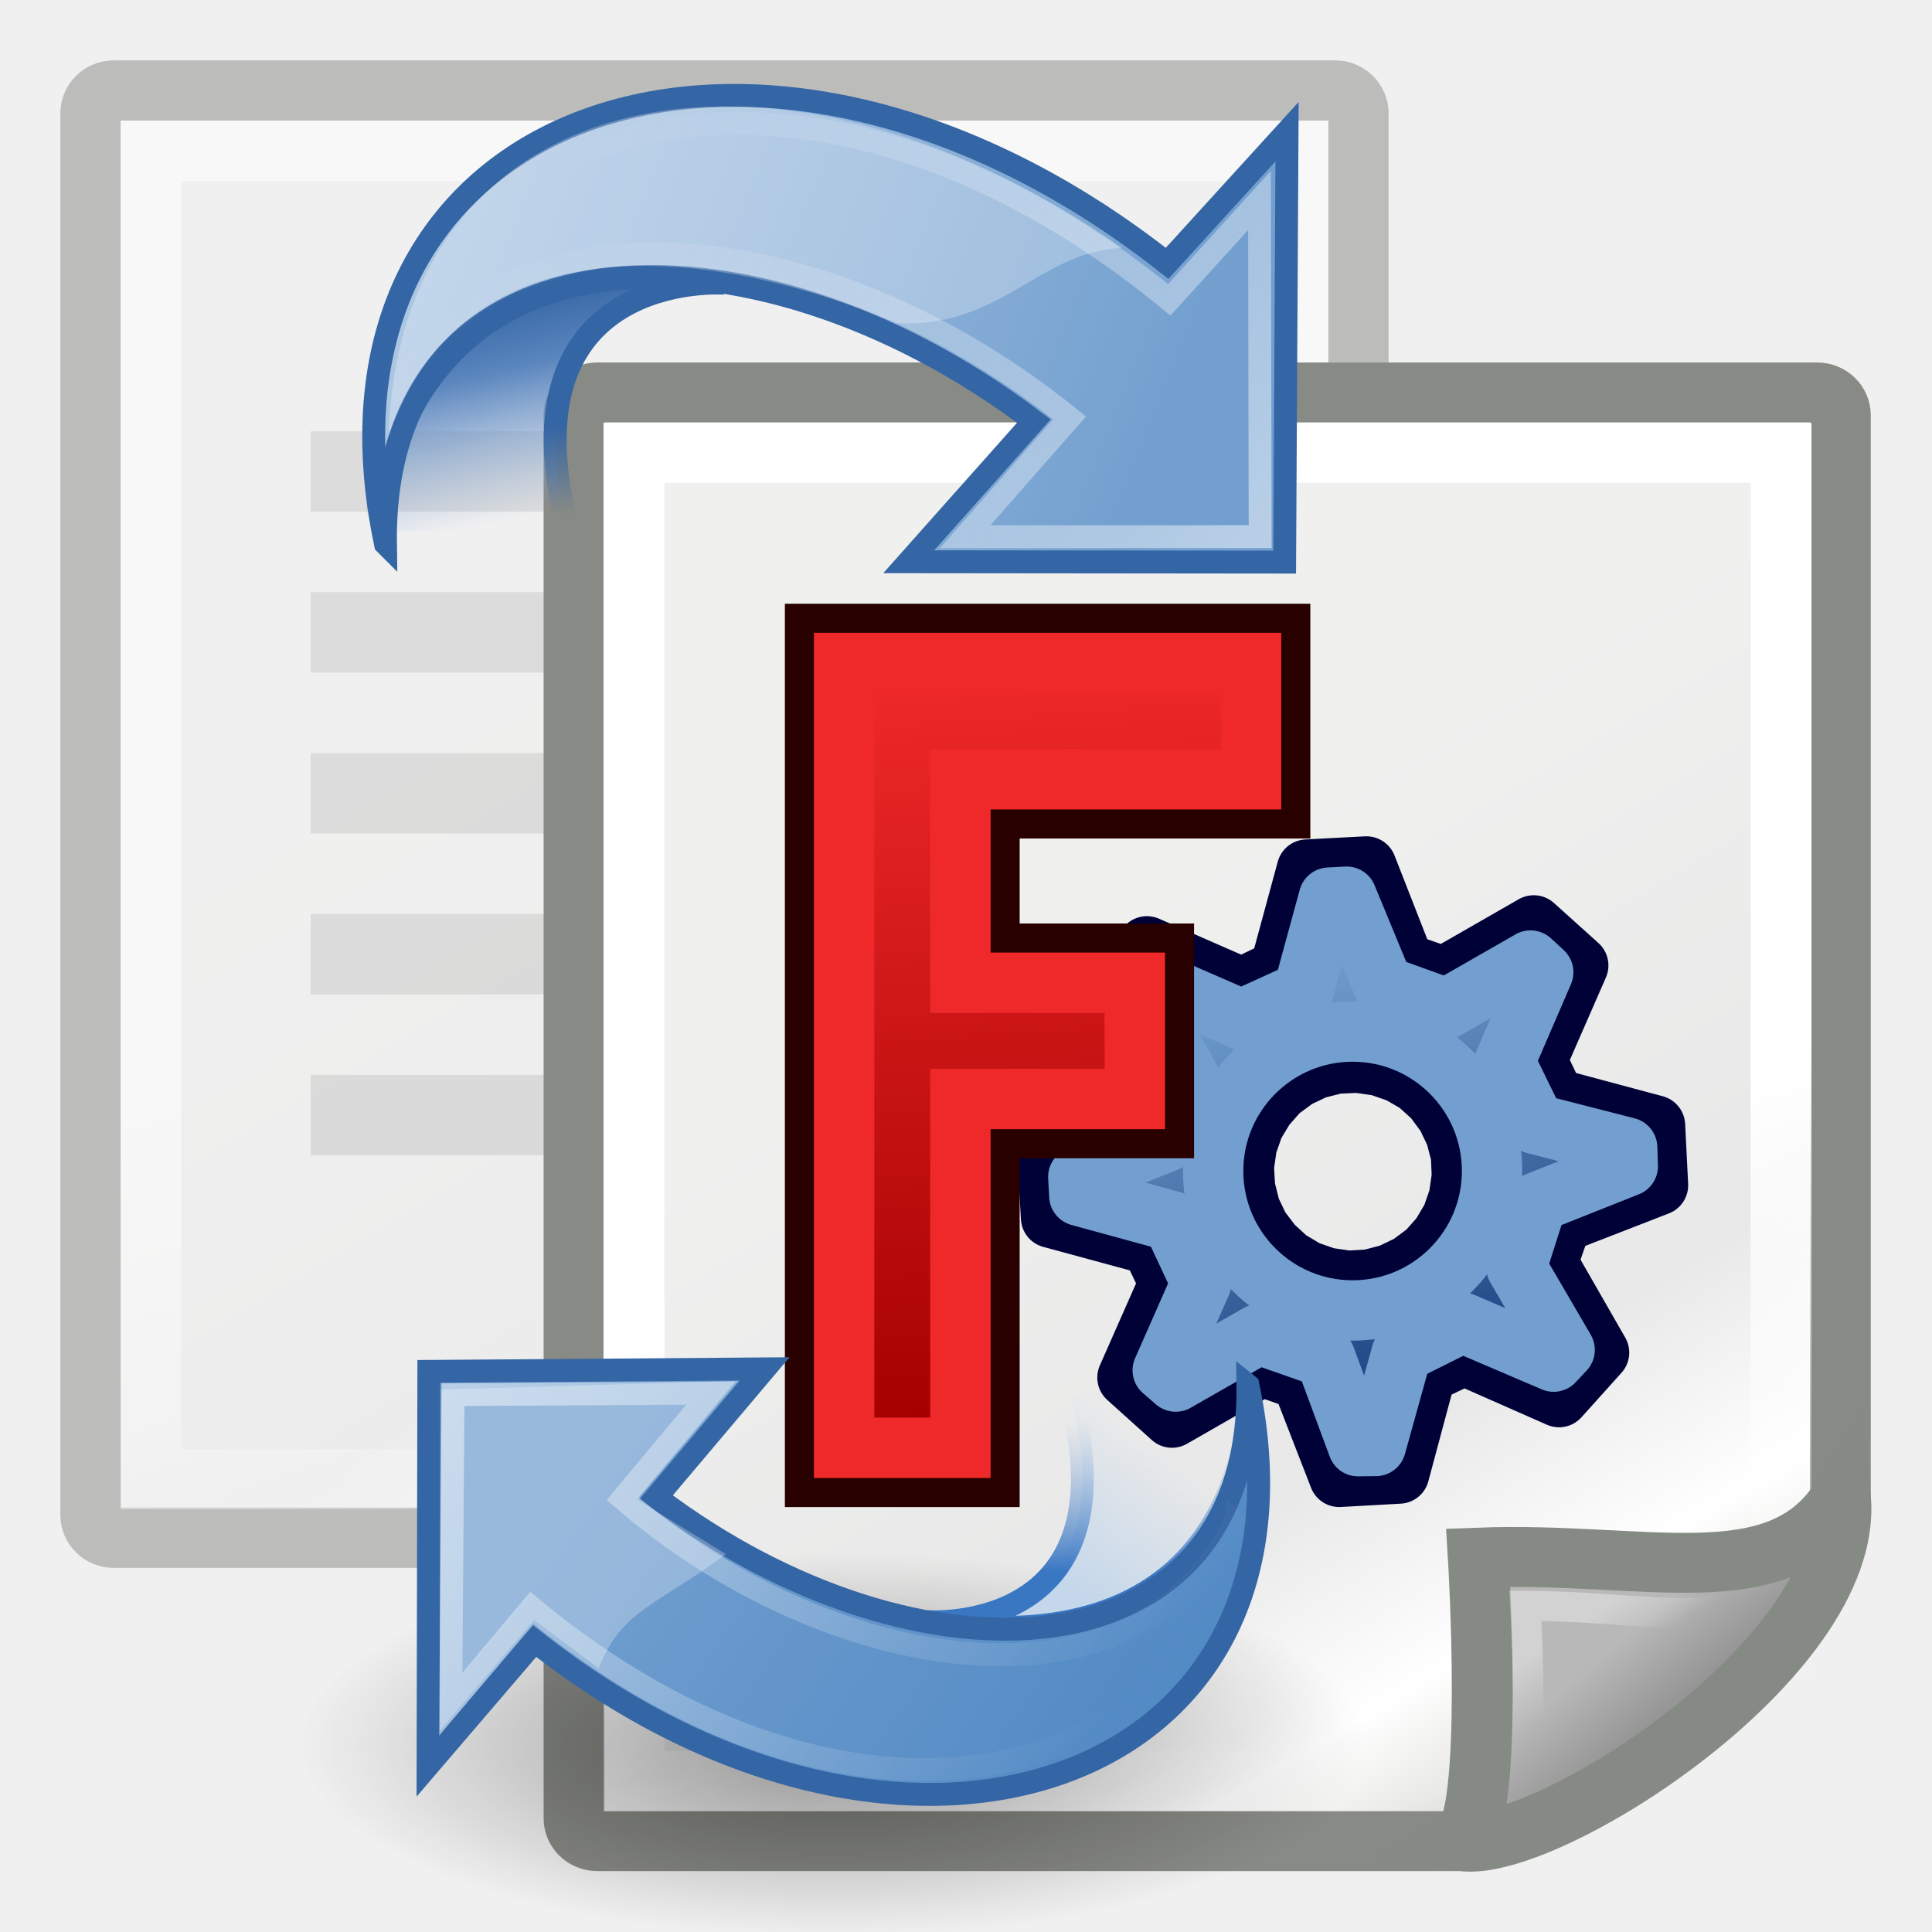
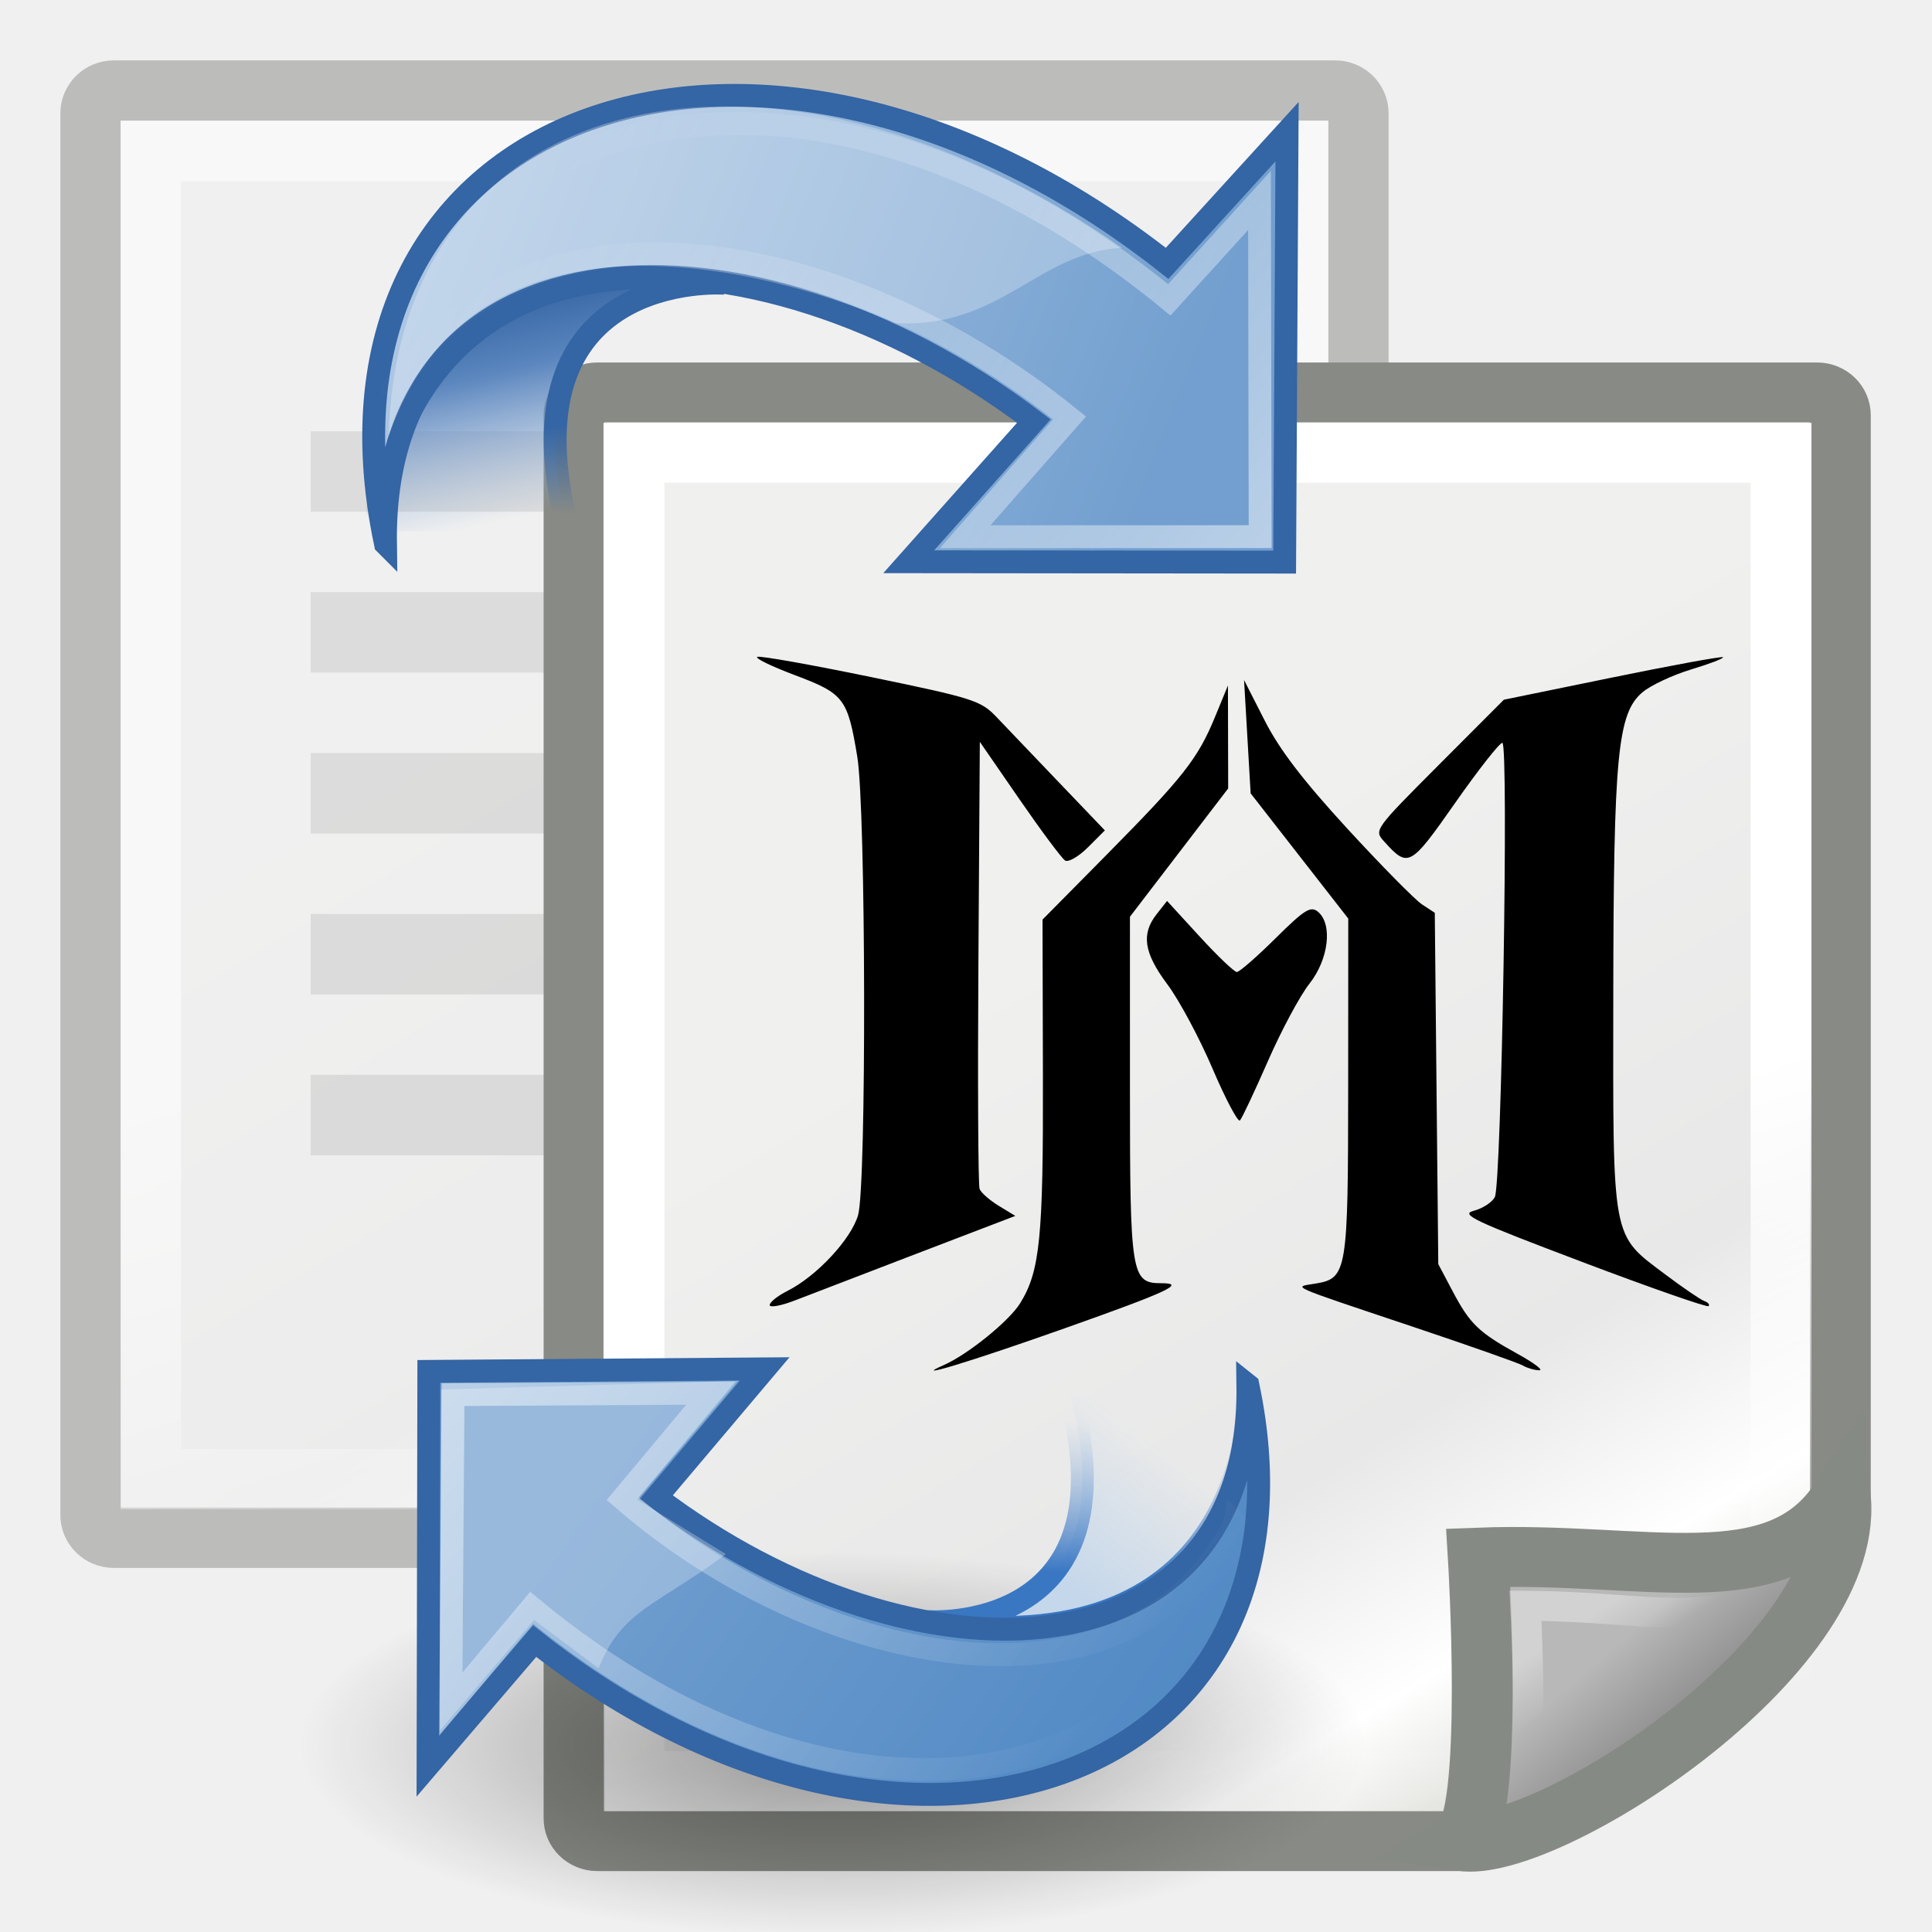
<svg xmlns="http://www.w3.org/2000/svg" xmlns:xlink="http://www.w3.org/1999/xlink" width="64" height="64" id="svg4198" version="1.1">
  <defs id="defs4200">
    <linearGradient id="linearGradient15218">
      <stop style="stop-color:#f0f0ef;stop-opacity:1;" offset="0" id="stop15220" />
      <stop id="stop2269" offset="0.599" style="stop-color:#e8e8e8;stop-opacity:1;" />
      <stop id="stop2267" offset="0.828" style="stop-color:#ffffff;stop-opacity:1;" />
      <stop style="stop-color:#d8d8d3;stop-opacity:1;" offset="1" id="stop15222" />
    </linearGradient>
    <linearGradient id="linearGradient2259">
      <stop style="stop-color:#ffffff;stop-opacity:1;" offset="0" id="stop2261" />
      <stop style="stop-color:#ffffff;stop-opacity:0;" offset="1" id="stop2263" />
    </linearGradient>
    <linearGradient id="linearGradient2224">
      <stop style="stop-color:#7c7c7c;stop-opacity:1;" offset="0" id="stop2226" />
      <stop style="stop-color:#b8b8b8;stop-opacity:1;" offset="1" id="stop2228" />
    </linearGradient>
    <linearGradient xlink:href="#linearGradient2224" id="linearGradient2230" x1="35.997" y1="40.458" x2="33.665" y2="37.771" gradientUnits="userSpaceOnUse" gradientTransform="translate(6.842764,3.331852)" />
    <linearGradient id="linearGradient2251">
      <stop style="stop-color:#ffffff;stop-opacity:1;" offset="0" id="stop2253" />
      <stop style="stop-color:#ffffff;stop-opacity:0;" offset="1" id="stop2255" />
    </linearGradient>
    <linearGradient xlink:href="#linearGradient2251" id="linearGradient2257" x1="33.396" y1="36.921" x2="34.17" y2="38.07" gradientUnits="userSpaceOnUse" gradientTransform="translate(6.938862,3.12975)" />
    <linearGradient xlink:href="#linearGradient15218" id="linearGradient4258" gradientUnits="userSpaceOnUse" gradientTransform="matrix(1.084283,0,0,0.987595,-8.7244,-4.891713)" x1="22.308" y1="18.992" x2="35.785" y2="39.498" />
    <linearGradient xlink:href="#linearGradient2259" id="linearGradient4260" gradientUnits="userSpaceOnUse" gradientTransform="matrix(0.9820092,0,0,0.9700232,-6.297893,-4.178914)" x1="26.076" y1="26.697" x2="30.811" y2="42.007" />
    <linearGradient xlink:href="#linearGradient2259" id="linearGradient13651" gradientUnits="userSpaceOnUse" gradientTransform="matrix(0.9677861,0,0,0.9706207,7.439266,4.053917)" x1="26.076" y1="26.697" x2="30.811" y2="42.007" />
    <linearGradient xlink:href="#linearGradient15218" id="linearGradient13653" gradientUnits="userSpaceOnUse" gradientTransform="matrix(1.067236,0,0,0.989276,5.072612,3.333668)" x1="22.308" y1="18.992" x2="35.785" y2="39.498" />
    <radialGradient r="19.571" fy="33.9" fx="270.583" cy="33.9" cx="270.583" gradientTransform="matrix(1.114922,0.2722306,-0.7507171,3.074564,-471.0863,-148.3286)" gradientUnits="userSpaceOnUse" id="radialGradient3817" xlink:href="#linearGradient3682" />
    <linearGradient id="linearGradient3682">
      <stop id="stop3684" offset="0" style="stop-color:#ff6d0f;stop-opacity:1;" />
      <stop id="stop3686" offset="1" style="stop-color:#ff1000;stop-opacity:1;" />
    </linearGradient>
    <radialGradient r="19.571" fy="29.149" fx="282.646" cy="29.149" cx="282.646" gradientTransform="matrix(0.6186598,0.9666542,-1.033246,0.6612786,-327.2757,-255.8414)" gradientUnits="userSpaceOnUse" id="radialGradient3661" xlink:href="#linearGradient3864" />
    <linearGradient id="linearGradient3864">
      <stop style="stop-color:#71b2f8;stop-opacity:1;" offset="0" id="stop3866" />
      <stop style="stop-color:#002795;stop-opacity:1;" offset="1" id="stop3868" />
    </linearGradient>
    <linearGradient gradientUnits="userSpaceOnUse" y2="24.842" x2="37.124" y1="30.749" x1="32.648" id="linearGradient2696" xlink:href="#linearGradient2690" />
    <linearGradient gradientUnits="userSpaceOnUse" y2="24.842" x2="37.124" y1="31.456" x1="36.714" id="linearGradient2688" xlink:href="#linearGradient2682" />
    <linearGradient gradientUnits="userSpaceOnUse" y2="26.649" x2="53.589" y1="23.668" x1="18.936" id="linearGradient2408" xlink:href="#linearGradient2402" />
    <linearGradient gradientUnits="userSpaceOnUse" y2="20.609" x2="15.985" y1="36.061" x1="62.514" id="linearGradient2386" xlink:href="#linearGradient2380" />
    <radialGradient r="15.645" fy="36.421" fx="24.837" cy="36.421" cx="24.837" gradientTransform="matrix(1,0,0,0.536723,0,16.87306)" gradientUnits="userSpaceOnUse" id="radialGradient1503" xlink:href="#linearGradient8662" />
    <linearGradient y2="50.94" x2="45.38" y1="45.264" x1="46.835" gradientUnits="userSpaceOnUse" id="linearGradient1501" xlink:href="#linearGradient2871" />
    <linearGradient y2="26.048" x2="52.854" y1="26.048" x1="5.965" gradientUnits="userSpaceOnUse" id="linearGradient1493" xlink:href="#linearGradient2797" />
    <linearGradient y2="26.048" x2="52.854" y1="26.048" x1="5.965" gradientUnits="userSpaceOnUse" id="linearGradient1491" xlink:href="#linearGradient2797" />
    <linearGradient y2="26.194" x2="37.065" y1="29.73" x1="37.128" gradientTransform="matrix(-1,0,0,-1,47.52791,45.84741)" gradientUnits="userSpaceOnUse" id="linearGradient1488" xlink:href="#linearGradient2847" />
    <linearGradient y2="19.115" x2="15.419" y1="10.612" x1="13.479" gradientTransform="translate(0.465413,-0.277593)" gradientUnits="userSpaceOnUse" id="linearGradient1486" xlink:href="#linearGradient2831" />
    <linearGradient id="linearGradient8662">
      <stop id="stop8664" offset="0" style="stop-color:#000000;stop-opacity:1;" />
      <stop id="stop8666" offset="1" style="stop-color:#000000;stop-opacity:0;" />
    </linearGradient>
    <linearGradient id="linearGradient2797">
      <stop id="stop2799" offset="0" style="stop-color:#ffffff;stop-opacity:1;" />
      <stop id="stop2801" offset="1" style="stop-color:#ffffff;stop-opacity:0;" />
    </linearGradient>
    <linearGradient id="linearGradient2831">
      <stop id="stop2833" offset="0" style="stop-color:#3465a4;stop-opacity:1;" />
      <stop style="stop-color:#5b86be;stop-opacity:1;" offset="0.333" id="stop2855" />
      <stop id="stop2835" offset="1" style="stop-color:#83a8d8;stop-opacity:0;" />
    </linearGradient>
    <linearGradient id="linearGradient2847">
      <stop id="stop2849" offset="0" style="stop-color:#3465a4;stop-opacity:1;" />
      <stop id="stop2851" offset="1" style="stop-color:#3465a4;stop-opacity:0;" />
    </linearGradient>
    <linearGradient id="linearGradient2871">
      <stop id="stop2873" offset="0" style="stop-color:#3465a4;stop-opacity:1;" />
      <stop id="stop2875" offset="1" style="stop-color:#3465a4;stop-opacity:1" />
    </linearGradient>
    <linearGradient id="linearGradient2380">
      <stop id="stop2382" offset="0" style="stop-color:#b9cfe7;stop-opacity:1" />
      <stop id="stop2384" offset="1" style="stop-color:#729fcf;stop-opacity:1" />
    </linearGradient>
    <linearGradient id="linearGradient2402">
      <stop id="stop2404" offset="0" style="stop-color:#729fcf;stop-opacity:1;" />
      <stop id="stop2406" offset="1" style="stop-color:#528ac5;stop-opacity:1;" />
    </linearGradient>
    <linearGradient id="linearGradient2682">
      <stop id="stop2684" offset="0" style="stop-color:#3977c3;stop-opacity:1;" />
      <stop id="stop2686" offset="1" style="stop-color:#89aedc;stop-opacity:0;" />
    </linearGradient>
    <linearGradient id="linearGradient2690">
      <stop id="stop2692" offset="0" style="stop-color:#c4d7eb;stop-opacity:1;" />
      <stop id="stop2694" offset="1" style="stop-color:#c4d7eb;stop-opacity:0;" />
    </linearGradient>
    <linearGradient xlink:href="#linearGradient2380" id="linearGradient3681" gradientUnits="userSpaceOnUse" x1="62.514" y1="36.061" x2="15.985" y2="20.609" />
    <linearGradient xlink:href="#linearGradient2871" id="linearGradient3683" gradientUnits="userSpaceOnUse" x1="46.835" y1="45.264" x2="45.38" y2="50.94" />
    <linearGradient xlink:href="#linearGradient2402" id="linearGradient3685" gradientUnits="userSpaceOnUse" x1="18.936" y1="23.668" x2="53.589" y2="26.649" />
    <linearGradient xlink:href="#linearGradient2871" id="linearGradient3687" gradientUnits="userSpaceOnUse" x1="46.835" y1="45.264" x2="45.38" y2="50.94" />
    <linearGradient xlink:href="#linearGradient2690" id="linearGradient3698" gradientUnits="userSpaceOnUse" x1="32.648" y1="30.749" x2="37.124" y2="24.842" gradientTransform="translate(-64.24781,5.582514)" />
    <linearGradient xlink:href="#linearGradient2682" id="linearGradient3700" gradientUnits="userSpaceOnUse" x1="36.714" y1="31.456" x2="37.124" y2="24.842" gradientTransform="translate(-64.24781,5.582514)" />
    <linearGradient xlink:href="#linearGradient2831" id="linearGradient3705" gradientUnits="userSpaceOnUse" gradientTransform="translate(-63.7824,5.304921)" x1="13.479" y1="10.612" x2="15.419" y2="19.115" />
    <linearGradient xlink:href="#linearGradient2847" id="linearGradient3707" gradientUnits="userSpaceOnUse" gradientTransform="matrix(-1,0,0,-1,-16.7199,51.42992)" x1="37.128" y1="29.73" x2="37.065" y2="26.194" />
    <linearGradient xlink:href="#linearGradient2831" id="linearGradient3745" gradientUnits="userSpaceOnUse" gradientTransform="translate(-63.7824,5.304921)" x1="13.479" y1="10.612" x2="15.419" y2="19.115" />
    <linearGradient xlink:href="#linearGradient2847" id="linearGradient3747" gradientUnits="userSpaceOnUse" gradientTransform="matrix(-1,0,0,-1,-16.7199,51.42992)" x1="37.128" y1="29.73" x2="37.065" y2="26.194" />
    <linearGradient xlink:href="#linearGradient2380" id="linearGradient3749" gradientUnits="userSpaceOnUse" x1="62.514" y1="36.061" x2="15.985" y2="20.609" />
    <linearGradient xlink:href="#linearGradient2871" id="linearGradient3751" gradientUnits="userSpaceOnUse" x1="46.835" y1="45.264" x2="45.38" y2="50.94" />
    <linearGradient xlink:href="#linearGradient2380" id="linearGradient3753" gradientUnits="userSpaceOnUse" x1="62.514" y1="36.061" x2="15.985" y2="20.609" />
    <linearGradient xlink:href="#linearGradient2797" id="linearGradient3755" gradientUnits="userSpaceOnUse" x1="5.965" y1="26.048" x2="52.854" y2="26.048" />
    <radialGradient xlink:href="#linearGradient8662" id="radialGradient3757" gradientUnits="userSpaceOnUse" gradientTransform="matrix(1,0,0,0.536723,0,16.87306)" cx="24.837" cy="36.421" fx="24.837" fy="36.421" r="15.645" />
    <linearGradient xlink:href="#linearGradient2690" id="linearGradient3759" gradientUnits="userSpaceOnUse" gradientTransform="translate(-64.24781,5.582514)" x1="32.648" y1="30.749" x2="37.124" y2="24.842" />
    <linearGradient xlink:href="#linearGradient2682" id="linearGradient3761" gradientUnits="userSpaceOnUse" gradientTransform="translate(-64.24781,5.582514)" x1="36.714" y1="31.456" x2="37.124" y2="24.842" />
    <linearGradient xlink:href="#linearGradient2402" id="linearGradient3763" gradientUnits="userSpaceOnUse" x1="18.936" y1="23.668" x2="53.589" y2="26.649" />
    <linearGradient xlink:href="#linearGradient2871" id="linearGradient3765" gradientUnits="userSpaceOnUse" x1="46.835" y1="45.264" x2="45.38" y2="50.94" />
    <linearGradient xlink:href="#linearGradient2402" id="linearGradient3767" gradientUnits="userSpaceOnUse" x1="18.936" y1="23.668" x2="53.589" y2="26.649" />
    <linearGradient xlink:href="#linearGradient2871" id="linearGradient3769" gradientUnits="userSpaceOnUse" x1="46.835" y1="45.264" x2="45.38" y2="50.94" />
    <linearGradient xlink:href="#linearGradient2797" id="linearGradient3771" gradientUnits="userSpaceOnUse" x1="5.965" y1="26.048" x2="52.854" y2="26.048" />
    <linearGradient gradientTransform="matrix(0.8506406,0,0,0.8506406,98.19778,5.187313)" xlink:href="#linearGradient3682-0" id="linearGradient3806" x1="-206.699" y1="68.842" x2="-211.402" y2="7.711" gradientUnits="userSpaceOnUse" />
    <linearGradient id="linearGradient3682-0">
      <stop id="stop3684-0" offset="0" style="stop-color:#a40000;stop-opacity:1" />
      <stop id="stop3686-0" offset="1" style="stop-color:#ef2929;stop-opacity:1" />
    </linearGradient>
    <linearGradient xlink:href="#linearGradient3864-9" id="linearGradient3808" x1="-146.745" y1="58.262" x2="-157.325" y2="26.521" gradientUnits="userSpaceOnUse" gradientTransform="matrix(1.009449,0,0,1.009449,-20.30797,3.726008)" />
    <linearGradient id="linearGradient3864-9">
      <stop style="stop-color:#204a87;stop-opacity:1" offset="0" id="stop3866-1" />
      <stop style="stop-color:#729fcf;stop-opacity:1" offset="1" id="stop3868-1" />
    </linearGradient>
    <linearGradient y2="26.521" x2="-157.325" y1="58.262" x1="-146.745" gradientTransform="matrix(0.8586786,0,0,0.8586786,80.92299,8.356807)" gradientUnits="userSpaceOnUse" id="linearGradient3168" xlink:href="#linearGradient3864-9" />
-     <linearGradient xlink:href="#linearGradient3864-9" id="linearGradient3212" gradientUnits="userSpaceOnUse" gradientTransform="matrix(0.8586786,0,0,0.8586786,80.92299,8.356807)" x1="-146.745" y1="58.262" x2="-157.325" y2="26.521" />
-     <linearGradient xlink:href="#linearGradient3682-0" id="linearGradient3214" gradientUnits="userSpaceOnUse" gradientTransform="matrix(0.8506406,0,0,0.8506406,98.19778,5.187313)" x1="-206.699" y1="68.842" x2="-211.402" y2="7.711" />
  </defs>
  <g id="layer1" transform="translate(0,16)">
    <g id="g4268" style="opacity:0.5" transform="matrix(1.3337,0,0,1.332512,0.9348441,-15.08262)">
      <rect y="34.033" x="20.162" height="2" width="13" id="rect2279" style="opacity:0.17;color:#000000;fill:#000000;fill-opacity:1;fill-rule:evenodd;stroke:none;stroke-width:1;marker:none;visibility:visible;display:inline;overflow:visible" />
      <rect ry="0.566" rx="0.576" y="1.563" x="1.548" height="35.977" width="31.491" id="rect4238" style="fill:url(#linearGradient4258);fill-opacity:1;fill-rule:evenodd;stroke:#888a85;stroke-width:1.5;stroke-linecap:butt;stroke-linejoin:miter;stroke-miterlimit:4;stroke-opacity:1;stroke-dasharray:none;stroke-dashoffset:0" />
      <rect ry="0" rx="0" y="3.064" x="3.048" height="33.02" width="28.492" id="rect4240" style="fill:none;stroke:url(#linearGradient4260);stroke-width:1.5;stroke-linecap:butt;stroke-linejoin:miter;stroke-miterlimit:4;stroke-opacity:1;stroke-dasharray:none;stroke-dashoffset:0" />
      <rect y="10.033" x="7.016" height="2" width="21" id="rect4248" style="opacity:0.17;color:#000000;fill:#000000;fill-opacity:1;fill-rule:evenodd;stroke:none;stroke-width:1;marker:none;visibility:visible;display:inline;overflow:visible" />
      <rect style="opacity:0.17;color:#000000;fill:#000000;fill-opacity:1;fill-rule:evenodd;stroke:none;stroke-width:1;marker:none;visibility:visible;display:inline;overflow:visible" id="rect4250" width="20" height="2" x="7.016" y="14.033" />
      <rect y="18.033" x="7.016" height="2" width="18" id="rect4252" style="opacity:0.17;color:#000000;fill:#000000;fill-opacity:1;fill-rule:evenodd;stroke:none;stroke-width:1;marker:none;visibility:visible;display:inline;overflow:visible" />
      <rect style="opacity:0.17;color:#000000;fill:#000000;fill-opacity:1;fill-rule:evenodd;stroke:none;stroke-width:1;marker:none;visibility:visible;display:inline;overflow:visible" id="rect4254" width="21" height="2" x="7.016" y="22.033" />
      <rect y="26.033" x="7.016" height="2" width="13" id="rect4256" style="opacity:0.17;color:#000000;fill:#000000;fill-opacity:1;fill-rule:evenodd;stroke:none;stroke-width:1;marker:none;visibility:visible;display:inline;overflow:visible" />
    </g>
    <g id="g12863" transform="matrix(1.353301,0,0,1.331692,-1.532224,-16.04964)">
      <path style="fill:url(#linearGradient13653);fill-opacity:1;fill-rule:evenodd;stroke:#888a85;stroke-width:1.49;stroke-linecap:butt;stroke-linejoin:miter;stroke-miterlimit:4;stroke-opacity:1;stroke-dashoffset:0" d="m 15.754,9.799 29.856,0 c 0.316,0 0.57,0.253 0.57,0.567 l 0,27.167 c 0,2.476 -6.88,8.303 -9.268,8.303 l -21.158,0 c -0.316,0 -0.57,-0.253 -0.57,-0.567 l 0,-34.903 c 0,-0.314 0.254,-0.567 0.57,-0.567 z" id="rect12413" />
      <rect ry="0" rx="0" y="11.301" x="16.65" height="33.041" width="28.079" id="rect15244" style="fill:none;stroke:url(#linearGradient13651);stroke-width:1.49;stroke-linecap:butt;stroke-linejoin:miter;stroke-miterlimit:4;stroke-opacity:1;stroke-dasharray:none;stroke-dashoffset:0" />
      <path id="path2210" d="m 36.902,45.835 c 2.03,0.33 9.589,-4.53 9.284,-8.498 -1.563,2.423 -4.759,1.287 -8.867,1.446 0,0 0.395,6.552 -0.417,7.052 z" style="color:#000000;fill:url(#linearGradient2230);fill-opacity:1;fill-rule:evenodd;stroke:#868a84;stroke-width:1.49;stroke-linecap:butt;stroke-linejoin:miter;stroke-miterlimit:4;stroke-opacity:1;stroke-dasharray:none;stroke-dashoffset:0;marker:none;visibility:visible;display:inline;overflow:visible" />
      <path style="opacity:0.369;color:#000000;fill:none;stroke:url(#linearGradient2257);stroke-width:0.745;stroke-linecap:butt;stroke-linejoin:miter;stroke-miterlimit:4;stroke-opacity:1;stroke-dasharray:none;stroke-dashoffset:0;marker:none;visibility:visible;display:inline;overflow:visible" d="m 38.448,43.817 c 1.37,-0.684 4.428,-2.146 5.728,-4.027 -1.596,0.68 -2.948,0.209 -5.702,0.19 0,0 0.162,3.062 -0.025,3.837 z" id="path2247" />
-     </g>
-     <g id="g3205" transform="matrix(0.4814402,0,0,0.4814403,68.70678,0.7888651)">
-       <path id="path3659-5" d="m -37.179,28.803 -6.181,3.546 -2.729,-0.947 -2.604,-6.655 -4.096,0.215 -1.869,6.882 -2.615,1.252 -6.522,-2.853 -2.755,3.061 3.546,6.181 -0.969,2.721 -6.655,2.604 0.237,4.104 6.882,1.869 1.252,2.615 -2.875,6.514 3.061,2.755 6.181,-3.546 2.743,0.977 2.582,6.647 4.126,-0.229 1.847,-6.89 2.615,-1.252 6.536,2.883 2.755,-3.061 -3.546,-6.181 0.955,-2.751 6.647,-2.582 -0.207,-4.118 -6.89,-1.847 -1.252,-2.615 2.861,-6.544 -3.061,-2.755 z m -9.257,10.136 1.269,0.736 1.099,0.997 0.88,1.189 0.633,1.322 0.372,1.426 0.062,1.461 -0.211,1.461 -0.482,1.387 -0.766,1.283 -0.967,1.085 -1.189,0.88 -1.322,0.633 -1.426,0.372 -1.469,0.084 -1.461,-0.211 -1.387,-0.482 -1.283,-0.766 -1.077,-0.989 -0.888,-1.168 -0.633,-1.322 -0.364,-1.447 -0.084,-1.469 0.211,-1.461 0.482,-1.387 0.758,-1.261 0.975,-1.107 1.189,-0.88 1.322,-0.633 1.447,-0.364 1.461,-0.062 1.461,0.211 1.387,0.482 z" style="fill:url(#linearGradient3212);fill-opacity:1;fill-rule:evenodd;stroke:#000137;stroke-width:4.154;stroke-linecap:round;stroke-linejoin:round;stroke-miterlimit:4;stroke-opacity:1;stroke-dasharray:none;stroke-dashoffset:0;marker:none;visibility:visible;display:inline;overflow:visible;enable-background:accumulate" />
-       <path id="path3659-5-6" d="m -37.4,31.22 -5.769,3.305 -4.35,-1.564 -2.533,-6.134 -1.224,0.066 -1.762,6.452 -4.246,1.937 -6.014,-2.614 -0.805,0.922 3.321,5.833 -1.664,4.262 -6.07,2.42 0.07,1.303 6.403,1.755 1.985,4.246 -2.649,6.007 0.89,0.773 5.705,-3.257 4.587,1.607 2.256,6.095 1.226,-0.014 1.783,-6.411 4.166,-2.081 6.283,2.689 0.757,-0.809 -3.321,-5.689 1.427,-4.466 6.239,-2.481 -0.043,-1.283 -6.33,-1.623 -2.097,-4.294 2.653,-6.146 z" style="fill:none;stroke:#729fcf;stroke-width:4.154;stroke-linecap:round;stroke-linejoin:round;stroke-miterlimit:4;stroke-opacity:1;stroke-dasharray:none;stroke-dashoffset:0;marker:none;visibility:visible;display:inline;overflow:visible;enable-background:accumulate" />
-       <path transform="matrix(1.103773,0,0,1.103773,-95.07119,1.435933)" d="m 49.851,40.103 c 0,4.802 -3.893,8.694 -8.694,8.694 -4.802,0 -8.694,-3.893 -8.694,-8.694 0,-4.802 3.893,-8.694 8.694,-8.694 4.802,0 8.694,3.893 8.694,8.694 z" id="path3898" style="fill:none;stroke:#729fcf;stroke-width:3.764;stroke-linecap:round;stroke-linejoin:round;stroke-miterlimit:4;stroke-opacity:1;stroke-dasharray:none;stroke-dashoffset:6" />
-       <path id="rect3663-8" d="m -86.629,8.747 8e-6,58 12,-10e-7 0,-24 12,0 0,-12 -12,0 0,-10 20,0 0,-12 z" style="fill:url(#linearGradient3214);fill-opacity:1;fill-rule:evenodd;stroke:#280000;stroke-width:4.154;stroke-linecap:butt;stroke-linejoin:miter;stroke-miterlimit:4;stroke-opacity:1;stroke-dasharray:none;stroke-dashoffset:0;marker:none;visibility:visible;display:inline;overflow:visible;enable-background:accumulate" />
-       <path id="rect3663-8-3" d="m -84.629,10.747 0,54 8,0 0,-24 12,0 0,-8 -12,0 0,-14 20,0 0,-8 z" style="fill:none;stroke:#ef2929;stroke-width:4.154;stroke-linecap:butt;stroke-linejoin:miter;stroke-miterlimit:4;stroke-opacity:1;stroke-dasharray:none;stroke-dashoffset:0;marker:none;visibility:visible;display:inline;overflow:visible;enable-background:accumulate" />
    </g>
    <g id="g3736" transform="matrix(0.7594946,0,0,0.7594946,58.00106,8.083793)" style="stroke-width:1.329;stroke-miterlimit:4;stroke-dasharray:none">
      <path style="opacity:0.383;color:#000000;fill:url(#radialGradient3757);fill-opacity:1;fill-rule:evenodd;stroke:none;stroke-width:1.088;marker:none;visibility:visible;display:inline;overflow:visible" id="path8660" d="m 40.482,36.421 c 0,4.637 -7.004,8.397 -15.645,8.397 -8.64,0 -15.645,-3.759 -15.645,-8.397 0,-4.637 7.004,-8.397 15.645,-8.397 8.64,0 15.645,3.759 15.645,8.397 z" transform="matrix(-1.489736,0,0,-1.001252,-3.039161,80.86441)" />
      <path style="color:#000000;fill:url(#linearGradient3759);fill-opacity:1;fill-rule:nonzero;stroke:url(#linearGradient3761);stroke-width:0.998;stroke-linecap:butt;stroke-linejoin:miter;stroke-miterlimit:4;stroke-opacity:1;stroke-dasharray:none;stroke-dashoffset:0;marker:none;visibility:visible;display:block;overflow:visible" d="m -35.873,39.02 c 0,0 8.938,0.625 6.188,-9.875 l 7.776,0 c 0,1.503 -0.588,11.875 -13.963,9.875 z" id="path2839" />
      <g id="g2779" transform="matrix(0.579051,0.489228,0.489228,-0.579051,-72.16883,36.1185)" style="color:#000000;fill:url(#linearGradient3767);fill-opacity:1;fill-rule:nonzero;stroke:url(#linearGradient3769);stroke-width:1.317;stroke-linecap:butt;stroke-linejoin:miter;stroke-miterlimit:4;stroke-opacity:1;stroke-dasharray:none;stroke-dashoffset:0;marker:none;visibility:visible;display:block;overflow:visible">
        <path id="path2781" d="M 44.307,50.23 C 62.821,35.819 49.665,13.412 22.462,12.498 L 22.399,3.069 7.794,20.424 22.462,33.006 c 0,0 0,-9.668 0,-9.668 18.83,0.999 32.982,14.072 21.844,26.892 z" style="color:#000000;fill:url(#linearGradient3763);fill-opacity:1;fill-rule:nonzero;stroke:url(#linearGradient3765);stroke-width:1.317;stroke-linecap:butt;stroke-linejoin:miter;stroke-miterlimit:4;stroke-opacity:1;stroke-dasharray:none;stroke-dashoffset:0;marker:none;visibility:visible;display:block;overflow:visible" />
      </g>
      <path id="path2791" d="m -57.185,43.77 0.062,-14.875 12.938,-0.375 -4.389,5.179 3.867,2.373 c -3,2.25 -4.55,2.422 -5.55,4.985 l -2.817,-2.11 -4.112,4.824 z" style="opacity:0.272;color:#000000;fill:#ffffff;fill-opacity:1;fill-rule:nonzero;stroke:none;stroke-width:1.329;marker:none;visibility:visible;display:inline;overflow:visible" />
      <g style="opacity:0.5;fill:none;stroke:#ffffff;stroke-width:1.499;stroke-miterlimit:4;stroke-opacity:1;stroke-dasharray:none" transform="matrix(0.508536,0.429651,0.429651,-0.508536,-68.221,36.1237)" id="g2793">
        <path style="color:#000000;fill:none;stroke:url(#linearGradient3771);stroke-width:1.499;stroke-linecap:butt;stroke-linejoin:miter;stroke-miterlimit:4;stroke-opacity:1;stroke-dasharray:none;stroke-dashoffset:0;marker:none;visibility:visible;display:block;overflow:visible" d="M 51.09,45.944 C 60.21,30.724 46.632,12.201 19.485,11.949 L 19.513,3.703 6.534,19.297 19.368,30.269 c 0,0 0.056,-9.007 0.056,-9.007 17.528,-0.224 35.195,10.103 31.667,24.682 z" id="path2795" />
      </g>
    </g>
    <g id="g3728" transform="matrix(0.8323264,0,0,0.8323264,60.67945,-19.92873)" style="stroke-width:1.213;stroke-miterlimit:4;stroke-dasharray:none">
      <path id="path2865" d="m -44.095,15.992 c 0,0 -8.938,-0.625 -6.188,9.875 l -7.688,0 c 0,0 0.5,-11.875 13.875,-9.875 z" style="color:#000000;fill:url(#linearGradient3745);fill-opacity:1;fill-rule:nonzero;stroke:url(#linearGradient3747);stroke-width:0.911;stroke-linecap:butt;stroke-linejoin:miter;stroke-miterlimit:4;stroke-opacity:1;stroke-dasharray:none;stroke-dashoffset:0;marker:none;visibility:visible;display:block;overflow:visible" />
      <g style="fill:url(#linearGradient3753);fill-opacity:1;stroke:#3465a4;stroke-width:1.201;stroke-miterlimit:4;stroke-opacity:1;stroke-dasharray:none" transform="matrix(-0.579051,-0.489228,-0.489228,0.579051,-7.331961,18.95388)" id="g1878">
        <path style="color:#000000;fill:url(#linearGradient3749);fill-opacity:1;fill-rule:nonzero;stroke:url(#linearGradient3751);stroke-width:1.201;stroke-linecap:butt;stroke-linejoin:miter;stroke-miterlimit:4;stroke-opacity:1;stroke-dasharray:none;stroke-dashoffset:0;marker:none;visibility:visible;display:block;overflow:visible" d="M 44.307,50.23 C 62.821,35.819 49.665,13.412 22.462,12.498 L 22.114,3.152 7.625,20.497 22.714,33.219 c 0,0 -0.252,-9.881 -0.252,-9.881 18.83,0.999 32.982,14.072 21.844,26.892 z" id="path1880" />
      </g>
      <g id="g2805" transform="matrix(-0.508536,-0.429651,-0.429651,0.508536,-11.19881,18.94799)" style="opacity:0.5;fill:none;stroke:#ffffff;stroke-width:1.368;stroke-miterlimit:4;stroke-opacity:1;stroke-dasharray:none">
        <path id="path2807" d="M 51.39,46.506 C 60.51,31.286 47.051,12.432 19.628,12.07 L 19.343,4.051 6.341,19.379 19.809,30.765 c 0,0 -0.182,-9.453 -0.182,-9.453 18.245,0.382 34.784,10.925 31.763,25.195 z" style="color:#000000;fill:none;stroke:url(#linearGradient3755);stroke-width:1.368;stroke-linecap:butt;stroke-linejoin:miter;stroke-miterlimit:4;stroke-opacity:1;stroke-dasharray:none;stroke-dashoffset:0;marker:none;visibility:visible;display:block;overflow:visible" />
      </g>
      <path id="path2811" d="m -57.435,22.083 c 3.593,-10.441 16.444,-6.145 20.188,-4.5 4.175,0.211 5.675,-2.835 9,-3 -14.05,-9.79 -28.812,-6.5 -29.188,7.5 z" style="opacity:0.272;color:#000000;fill:#ffffff;fill-opacity:1;fill-rule:nonzero;stroke:none;stroke-width:1.213;marker:none;visibility:visible;display:inline;overflow:visible" />
    </g>
+     <path style="fill:#000000;stroke-width:0.181" d="m 31.264,29.219 c 0.793,-0.346 2.165,-1.456 2.531,-2.049 0.656,-1.062 0.767,-2.169 0.753,-7.544 l -0.013,-5.163 2.135,-2.16 c 2.531,-2.562 3.01,-3.171 3.578,-4.552 l 0.429,-1.043 0.004,1.705 0.004,1.705 -1.627,2.125 -1.627,2.125 v 5.668 c 1.2e-5,6.216 0.041,6.472 1.041,6.472 0.829,0 0.241,0.274 -3.214,1.498 -3.088,1.094 -5.167,1.726 -3.993,1.214 z m 19.185,0.016 C 50.299,29.15 48.672,28.577 46.832,27.96 42.584,26.536 42.831,26.644 43.573,26.521 c 1.053,-0.175 1.084,-0.364 1.087,-6.55 l 0.003,-5.542 -1.617,-2.074 -1.617,-2.074 -0.109,-1.877 -0.109,-1.877 0.686,1.347 c 0.49,0.962 1.272,1.983 2.737,3.578 1.128,1.227 2.241,2.356 2.473,2.508 l 0.422,0.277 0.058,5.819 0.058,5.819 0.478,0.904 c 0.57,1.079 0.863,1.361 2.155,2.073 0.541,0.298 0.861,0.541 0.712,0.54 -0.149,-0.001 -0.393,-0.071 -0.542,-0.156 z m -24.952,-2.003 c 0,-0.095 0.264,-0.307 0.588,-0.469 0.967,-0.486 2.113,-1.717 2.341,-2.513 C 28.707,23.261 28.685,10.792 28.398,9.062 28.077,7.13 27.961,6.978 26.325,6.363 25.537,6.066 24.982,5.794 25.091,5.758 c 0.109,-0.036 1.811,0.267 3.782,0.674 3.371,0.696 3.618,0.775 4.138,1.321 0.304,0.32 1.236,1.295 2.071,2.168 l 1.518,1.587 -0.56,0.56 c -0.308,0.308 -0.649,0.505 -0.757,0.438 -0.108,-0.067 -0.788,-0.979 -1.511,-2.027 l -1.314,-1.905 -0.047,7.293 c -0.026,4.011 -0.008,7.395 0.039,7.518 0.048,0.124 0.333,0.375 0.635,0.559 l 0.549,0.334 -3.21,1.229 c -1.765,0.676 -3.596,1.379 -4.069,1.563 -0.472,0.184 -0.859,0.257 -0.859,0.161 z m 26.904,-1.433 c -3.608,-1.364 -4.041,-1.57 -3.575,-1.692 0.292,-0.077 0.603,-0.28 0.692,-0.452 0.223,-0.431 0.466,-15.048 0.249,-15.048 -0.093,0 -0.796,0.895 -1.562,1.989 -1.49,2.127 -1.555,2.162 -2.352,1.281 -0.342,-0.378 -0.337,-0.386 1.81,-2.539 l 2.154,-2.159 3.597,-0.737 c 1.978,-0.405 3.627,-0.707 3.663,-0.671 0.036,0.036 -0.437,0.218 -1.052,0.404 -0.615,0.186 -1.34,0.526 -1.613,0.755 -0.829,0.697 -0.961,2.07 -0.97,10.085 -0.01,8.156 -0.066,7.858 1.726,9.205 0.583,0.438 1.164,0.834 1.29,0.879 0.126,0.045 0.189,0.121 0.139,0.168 -0.05,0.047 -1.938,-0.613 -4.196,-1.467 z M 40.167,19.399 c -0.434,-1.014 -1.105,-2.267 -1.492,-2.785 -0.783,-1.048 -0.879,-1.671 -0.359,-2.332 l 0.344,-0.437 1.079,1.177 c 0.593,0.647 1.148,1.177 1.233,1.177 0.085,0 0.661,-0.502 1.28,-1.115 0.961,-0.953 1.166,-1.081 1.406,-0.882 0.495,0.411 0.357,1.578 -0.282,2.385 -0.31,0.391 -0.927,1.542 -1.372,2.557 -0.445,1.016 -0.863,1.903 -0.929,1.972 -0.066,0.069 -0.475,-0.704 -0.909,-1.718 z" id="path42" />
  </g>
</svg>
